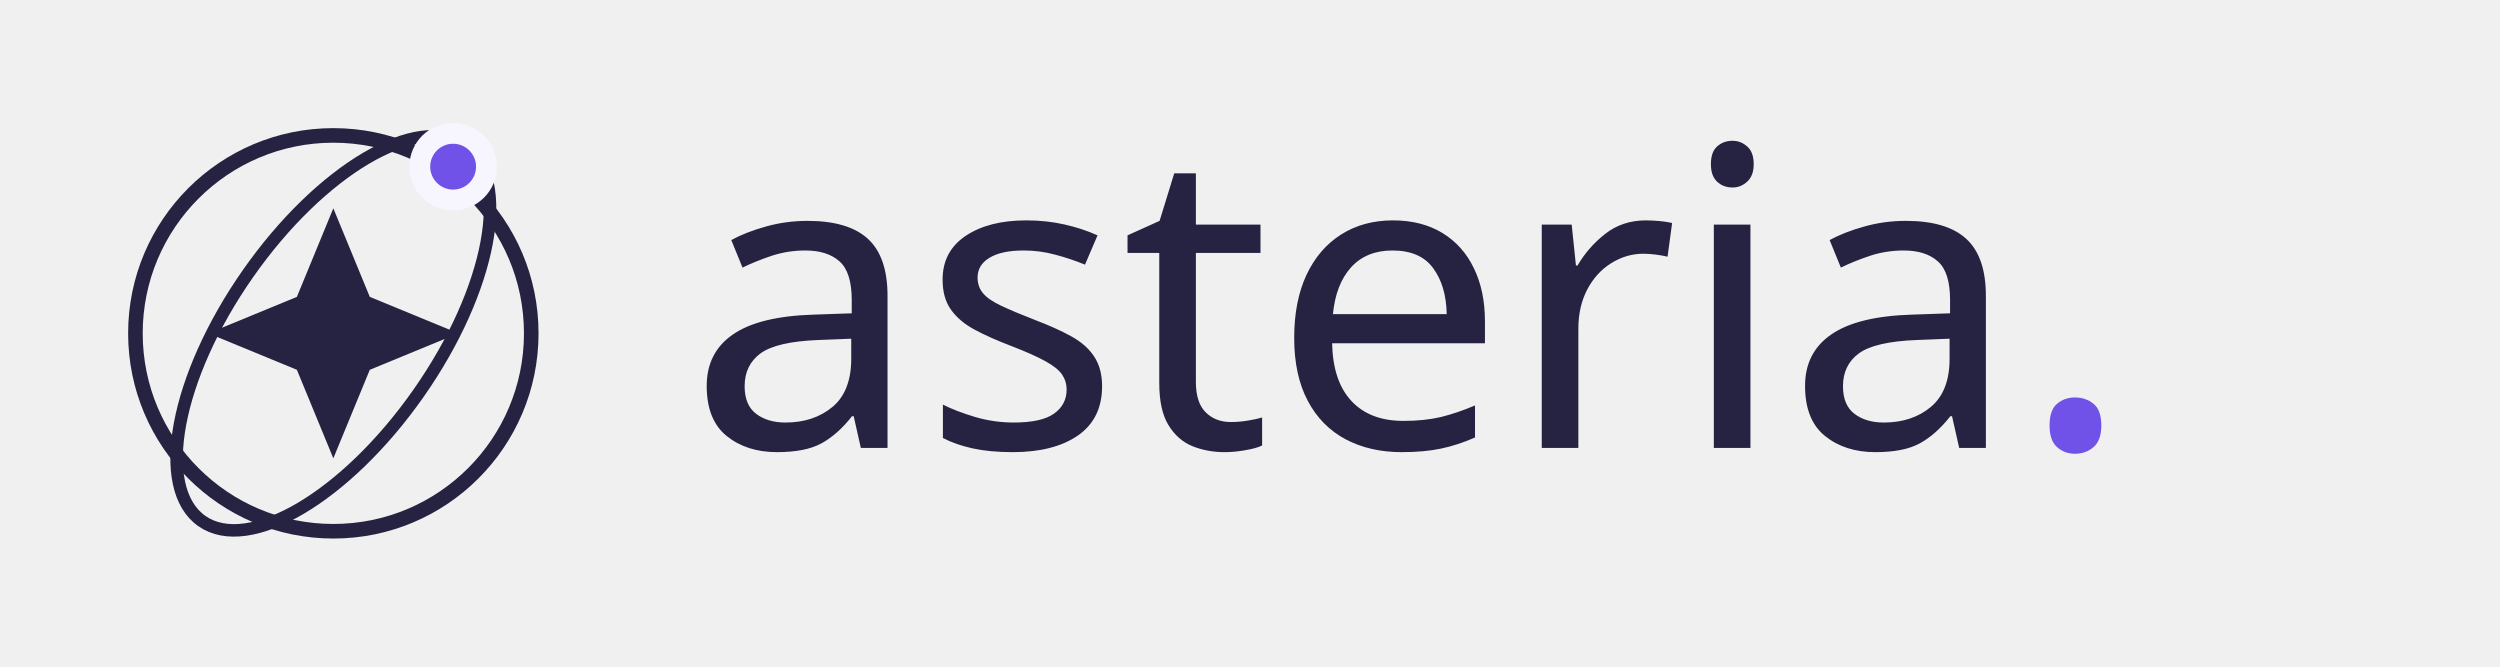
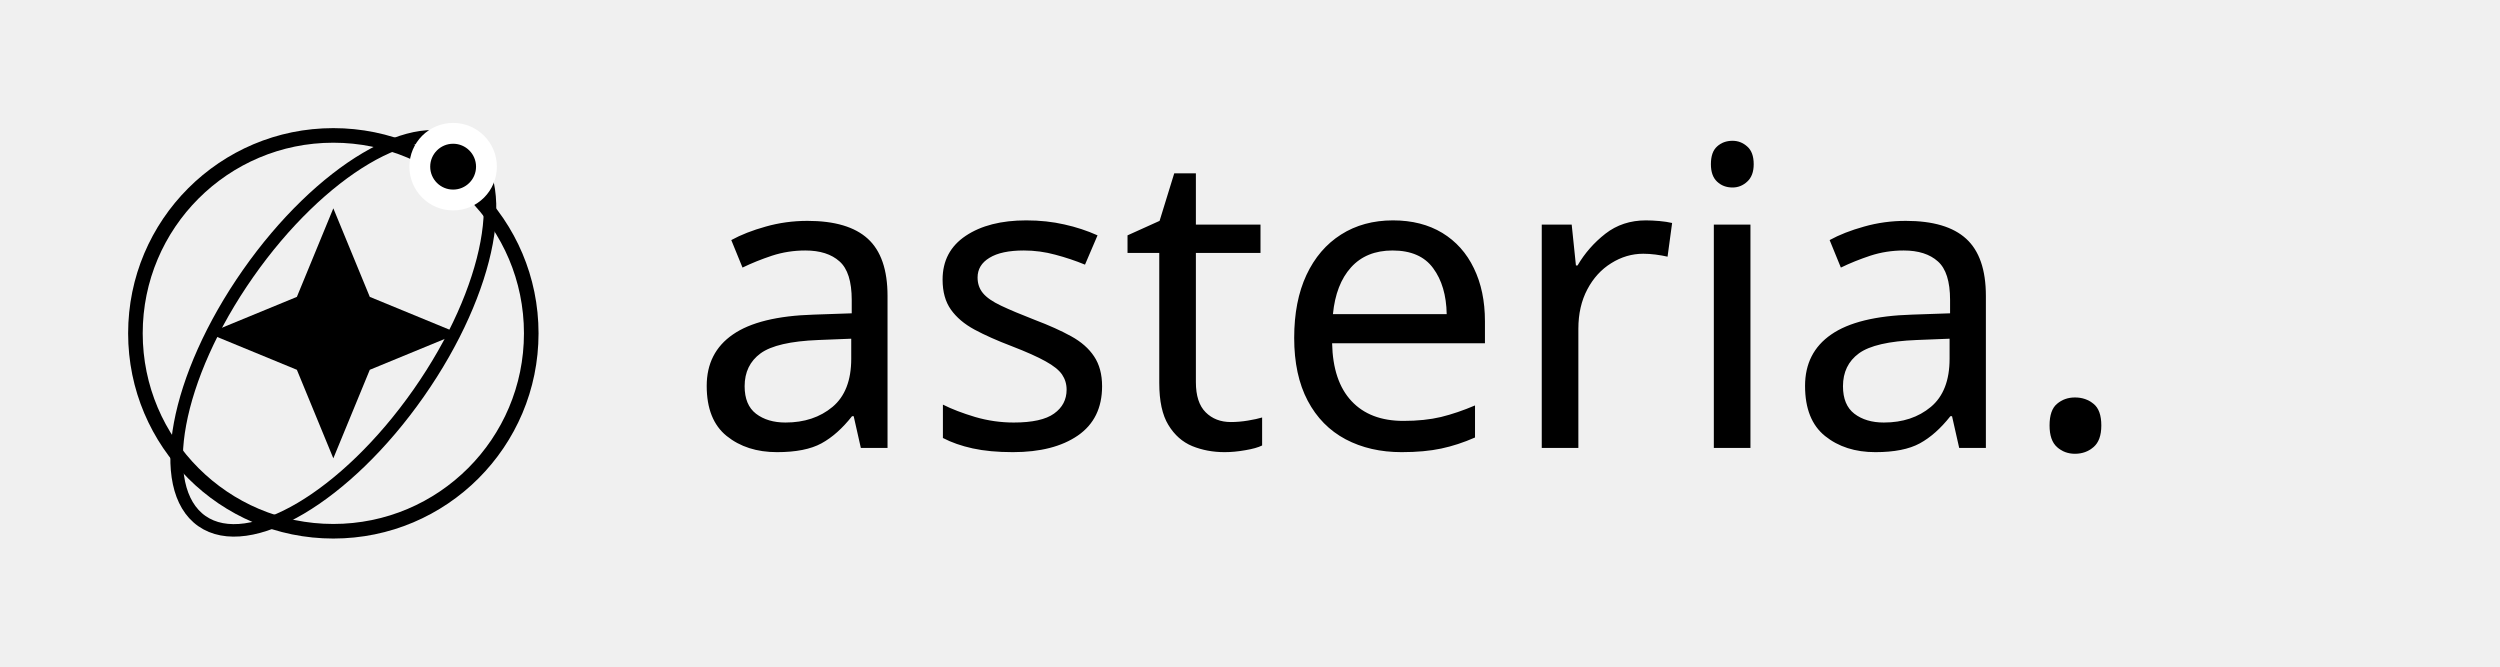
<svg xmlns="http://www.w3.org/2000/svg" width="240" height="64" viewBox="0 0 240 64" fill="none">
-   <g transform="translate(8 8)" stroke="#262342">
+   <g transform="translate(8 8)" stroke="#000000">
    <circle cx="24" cy="24" r="19" stroke-width="1.4" />
    <ellipse cx="24" cy="24" rx="10" ry="22" transform="rotate(35 24 24)" stroke-width="1.2" />
-     <path d="M24 12L27.5 20.5L36 24L27.5 27.5L24 36L20.5 27.5L12 24L20.5 20.5Z" fill="#262342" stroke="none" />
-     <circle cx="35.5" cy="8" r="3.2" fill="#7052e8" stroke="#f7f6ff" stroke-width="2" />
+     <path d="M24 12L27.5 20.5L36 24L27.5 27.5L24 36L20.5 27.5L12 24L20.5 20.5Z" fill="#000000" stroke="none" />
+     <circle cx="35.5" cy="8" r="3.2" fill="#000000" stroke="#ffffff" stroke-width="2" />
  </g>
-   <text x="66" y="43" font-family="system-ui,sans-serif" font-size="40" fill="#262342">asteria<tspan fill="#7052e8">.</tspan>
+   <text x="66" y="43" font-family="system-ui,sans-serif" font-size="40" fill="#000000">asteria<tspan fill="#000000">.</tspan>
  </text>
</svg>
